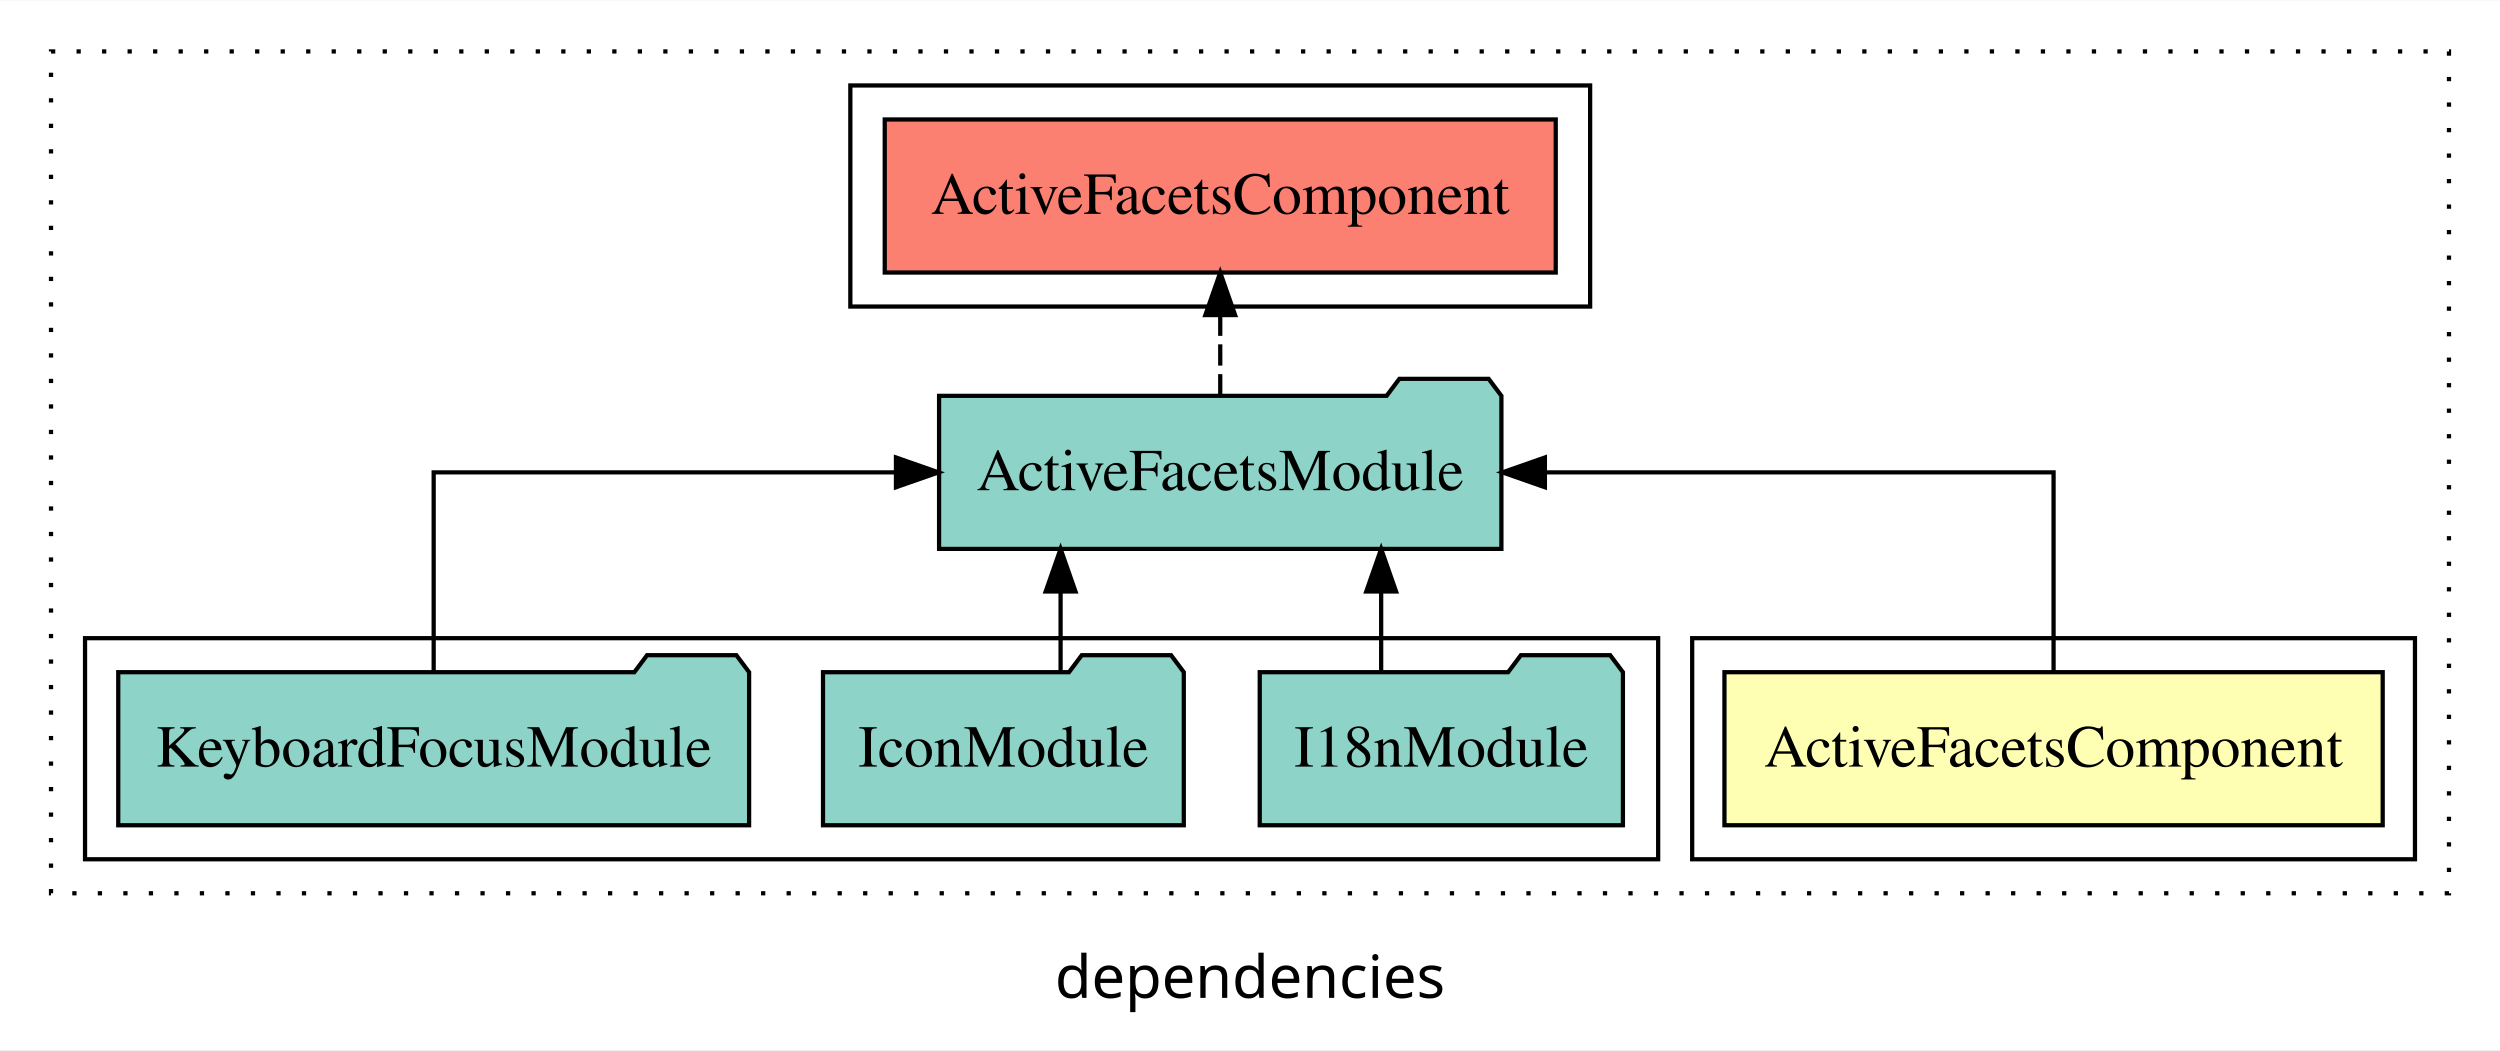
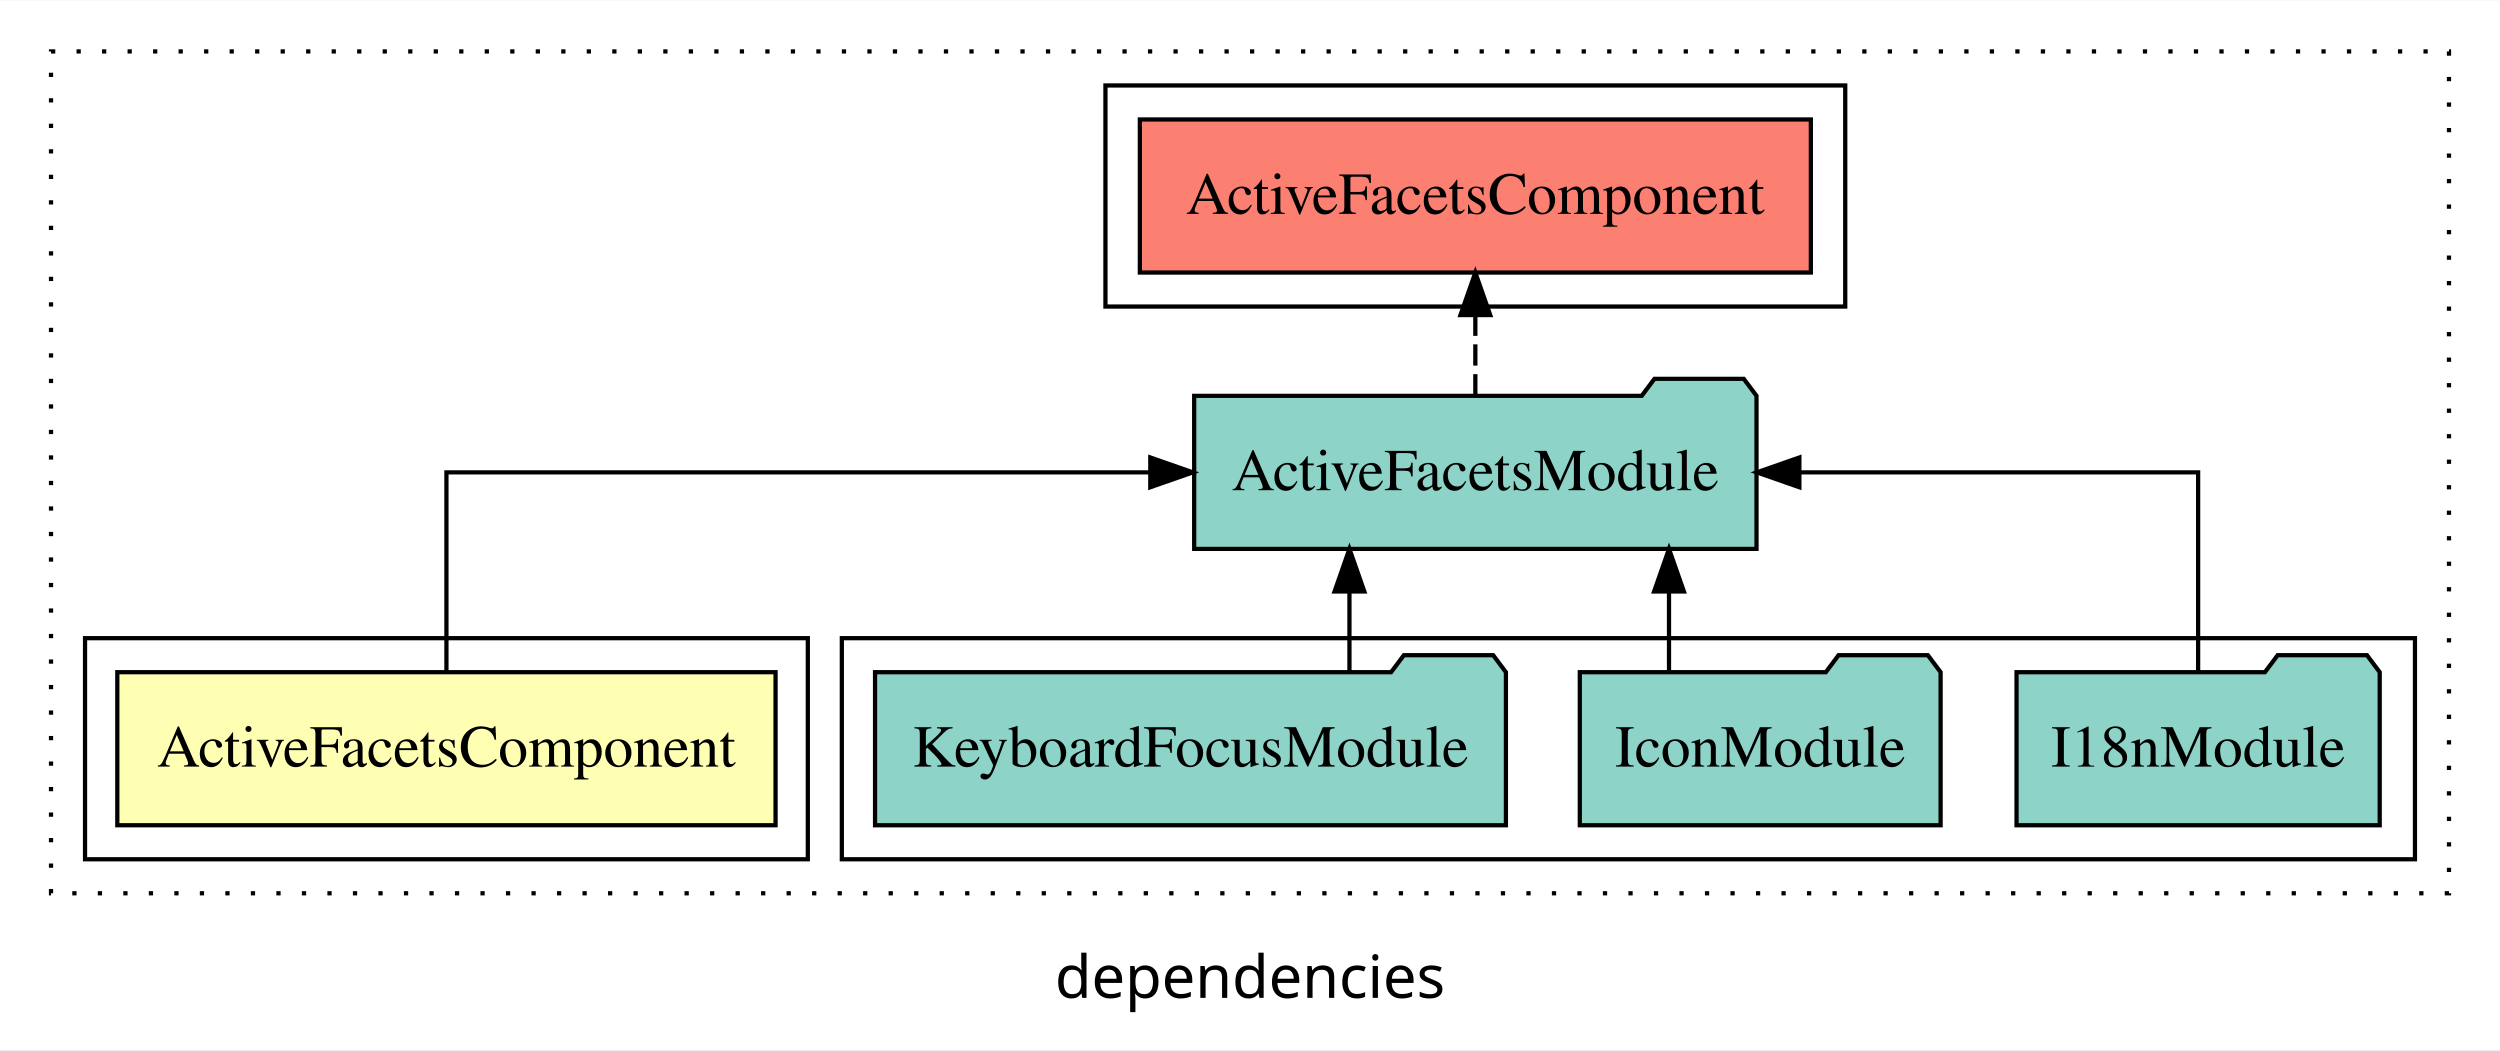
<svg xmlns="http://www.w3.org/2000/svg" width="588pt" height="247pt" viewBox="0.00 0.00 588.00 246.80">
  <g id="graph0" class="graph" transform="scale(1 1) rotate(0) translate(4 242.8)">
    <polygon fill="white" stroke="transparent" points="-4,4 -4,-242.8 584,-242.8 584,4 -4,4" />
    <text text-anchor="middle" x="290" y="-8.2" font-family="sans-serif" font-size="14.00">dependencies</text>
    <g id="clust1" class="cluster">
      <polygon fill="none" stroke="black" stroke-dasharray="1,5" points="8,-32.8 8,-230.8 572,-230.8 572,-32.8 8,-32.8" />
    </g>
-     <g id="clust5" class="cluster">
-       <polygon fill="none" stroke="black" points="196,-170.8 196,-222.8 370,-222.8 370,-170.8 196,-170.8" />
+     <g id="clust4" class="cluster">
+       <polygon fill="none" stroke="black" points="194,-40.8 194,-92.8 564,-92.8 564,-40.8 194,-40.8" />
    </g>
    <g id="clust2" class="cluster">
-       <polygon fill="none" stroke="black" points="394,-40.8 394,-92.8 564,-92.8 564,-40.8 394,-40.8" />
+       <polygon fill="none" stroke="black" points="16,-40.8 16,-92.8 186,-92.8 186,-40.8 16,-40.8" />
    </g>
-     <g id="clust4" class="cluster">
-       <polygon fill="none" stroke="black" points="16,-40.8 16,-92.8 386,-92.8 386,-40.8 16,-40.8" />
+     <g id="clust5" class="cluster">
+       <polygon fill="none" stroke="black" points="256,-170.8 256,-222.8 430,-222.8 430,-170.8 256,-170.8" />
    </g>
    <g id="node1" class="node">
-       <polygon fill="#ffffb3" stroke="black" points="556.41,-84.8 401.59,-84.8 401.59,-48.8 556.41,-48.8 556.41,-84.8" />
-       <text text-anchor="middle" x="479" y="-62.6" font-family="Times,serif" font-size="14.00">ActiveFacetsComponent</text>
+       <polygon fill="#ffffb3" stroke="black" points="178.41,-84.8 23.59,-84.8 23.59,-48.8 178.41,-48.8 178.41,-84.8" />
+       <text text-anchor="middle" x="101" y="-62.6" font-family="Times,serif" font-size="14.00">ActiveFacetsComponent</text>
    </g>
    <g id="node2" class="node">
-       <polygon fill="#8dd3c7" stroke="black" points="349.13,-149.8 346.13,-153.8 325.13,-153.8 322.13,-149.8 216.87,-149.8 216.87,-113.8 349.13,-113.8 349.13,-149.8" />
-       <text text-anchor="middle" x="283" y="-127.6" font-family="Times,serif" font-size="14.00">ActiveFacetsModule</text>
+       <polygon fill="#8dd3c7" stroke="black" points="409.13,-149.8 406.13,-153.8 385.13,-153.8 382.13,-149.8 276.87,-149.8 276.87,-113.8 409.13,-113.8 409.13,-149.8" />
+       <text text-anchor="middle" x="343" y="-127.6" font-family="Times,serif" font-size="14.00">ActiveFacetsModule</text>
    </g>
    <g id="edge1" class="edge">
-       <path fill="none" stroke="black" d="M479,-84.91C479,-104.14 479,-131.8 479,-131.8 479,-131.8 359.36,-131.8 359.36,-131.8" />
-       <polygon fill="black" stroke="black" points="359.36,-128.3 349.36,-131.8 359.36,-135.3 359.36,-128.3" />
+       <path fill="none" stroke="black" d="M101,-84.91C101,-104.14 101,-131.8 101,-131.8 101,-131.8 266.55,-131.8 266.55,-131.8" />
+       <polygon fill="black" stroke="black" points="266.55,-135.3 276.55,-131.8 266.55,-128.3 266.55,-135.3" />
    </g>
    <g id="node6" class="node">
-       <polygon fill="#fb8072" stroke="black" points="361.91,-214.8 204.09,-214.8 204.09,-178.8 361.91,-178.8 361.91,-214.8" />
-       <text text-anchor="middle" x="283" y="-192.6" font-family="Times,serif" font-size="14.00">ActiveFacetsComponent </text>
+       <polygon fill="#fb8072" stroke="black" points="421.91,-214.8 264.09,-214.8 264.09,-178.8 421.91,-178.8 421.91,-214.8" />
+       <text text-anchor="middle" x="343" y="-192.6" font-family="Times,serif" font-size="14.00">ActiveFacetsComponent </text>
    </g>
    <g id="edge5" class="edge">
-       <path fill="none" stroke="black" stroke-dasharray="5,2" d="M283,-149.91C283,-149.91 283,-168.79 283,-168.79" />
-       <polygon fill="black" stroke="black" points="279.5,-168.79 283,-178.79 286.5,-168.79 279.5,-168.79" />
+       <path fill="none" stroke="black" stroke-dasharray="5,2" d="M343,-149.91C343,-149.91 343,-168.79 343,-168.79" />
+       <polygon fill="black" stroke="black" points="339.5,-168.79 343,-178.79 346.5,-168.79 339.5,-168.79" />
    </g>
    <g id="node3" class="node">
-       <polygon fill="#8dd3c7" stroke="black" points="377.71,-84.8 374.71,-88.8 353.71,-88.8 350.71,-84.8 292.29,-84.8 292.29,-48.8 377.71,-48.8 377.71,-84.8" />
-       <text text-anchor="middle" x="335" y="-62.6" font-family="Times,serif" font-size="14.00">I18nModule</text>
+       <polygon fill="#8dd3c7" stroke="black" points="555.71,-84.8 552.71,-88.8 531.71,-88.8 528.71,-84.8 470.29,-84.8 470.29,-48.8 555.71,-48.8 555.71,-84.8" />
+       <text text-anchor="middle" x="513" y="-62.6" font-family="Times,serif" font-size="14.00">I18nModule</text>
    </g>
    <g id="edge2" class="edge">
-       <path fill="none" stroke="black" d="M320.85,-84.91C320.85,-84.91 320.85,-103.79 320.85,-103.79" />
-       <polygon fill="black" stroke="black" points="317.35,-103.79 320.85,-113.79 324.35,-103.79 317.35,-103.79" />
+       <path fill="none" stroke="black" d="M513,-84.91C513,-104.14 513,-131.8 513,-131.8 513,-131.8 419.21,-131.8 419.21,-131.8" />
+       <polygon fill="black" stroke="black" points="419.21,-128.3 409.21,-131.8 419.21,-135.3 419.21,-128.3" />
    </g>
    <g id="node4" class="node">
-       <polygon fill="#8dd3c7" stroke="black" points="274.43,-84.8 271.43,-88.8 250.43,-88.8 247.43,-84.8 189.57,-84.8 189.57,-48.8 274.43,-48.8 274.43,-84.8" />
-       <text text-anchor="middle" x="232" y="-62.6" font-family="Times,serif" font-size="14.00">IconModule</text>
+       <polygon fill="#8dd3c7" stroke="black" points="452.43,-84.8 449.43,-88.8 428.43,-88.8 425.43,-84.8 367.57,-84.8 367.57,-48.8 452.43,-48.8 452.43,-84.8" />
+       <text text-anchor="middle" x="410" y="-62.6" font-family="Times,serif" font-size="14.00">IconModule</text>
    </g>
    <g id="edge3" class="edge">
-       <path fill="none" stroke="black" d="M245.45,-84.91C245.45,-84.91 245.45,-103.79 245.45,-103.79" />
-       <polygon fill="black" stroke="black" points="241.95,-103.79 245.45,-113.79 248.95,-103.79 241.95,-103.79" />
+       <path fill="none" stroke="black" d="M388.55,-84.91C388.55,-84.91 388.55,-103.79 388.55,-103.79" />
+       <polygon fill="black" stroke="black" points="385.05,-103.79 388.55,-113.79 392.05,-103.79 385.05,-103.79" />
    </g>
    <g id="node5" class="node">
-       <polygon fill="#8dd3c7" stroke="black" points="172.19,-84.8 169.19,-88.8 148.19,-88.8 145.19,-84.8 23.81,-84.8 23.81,-48.8 172.19,-48.8 172.19,-84.8" />
-       <text text-anchor="middle" x="98" y="-62.6" font-family="Times,serif" font-size="14.00">KeyboardFocusModule</text>
+       <polygon fill="#8dd3c7" stroke="black" points="350.19,-84.8 347.19,-88.8 326.19,-88.8 323.19,-84.8 201.81,-84.8 201.81,-48.8 350.19,-48.8 350.19,-84.8" />
+       <text text-anchor="middle" x="276" y="-62.6" font-family="Times,serif" font-size="14.00">KeyboardFocusModule</text>
    </g>
    <g id="edge4" class="edge">
-       <path fill="none" stroke="black" d="M98,-84.91C98,-104.14 98,-131.8 98,-131.8 98,-131.8 206.73,-131.8 206.73,-131.8" />
-       <polygon fill="black" stroke="black" points="206.73,-135.3 216.73,-131.8 206.73,-128.3 206.73,-135.3" />
+       <path fill="none" stroke="black" d="M313.39,-84.91C313.39,-84.91 313.39,-103.79 313.39,-103.79" />
+       <polygon fill="black" stroke="black" points="309.89,-103.79 313.39,-113.79 316.89,-103.79 309.89,-103.79" />
    </g>
  </g>
</svg>
